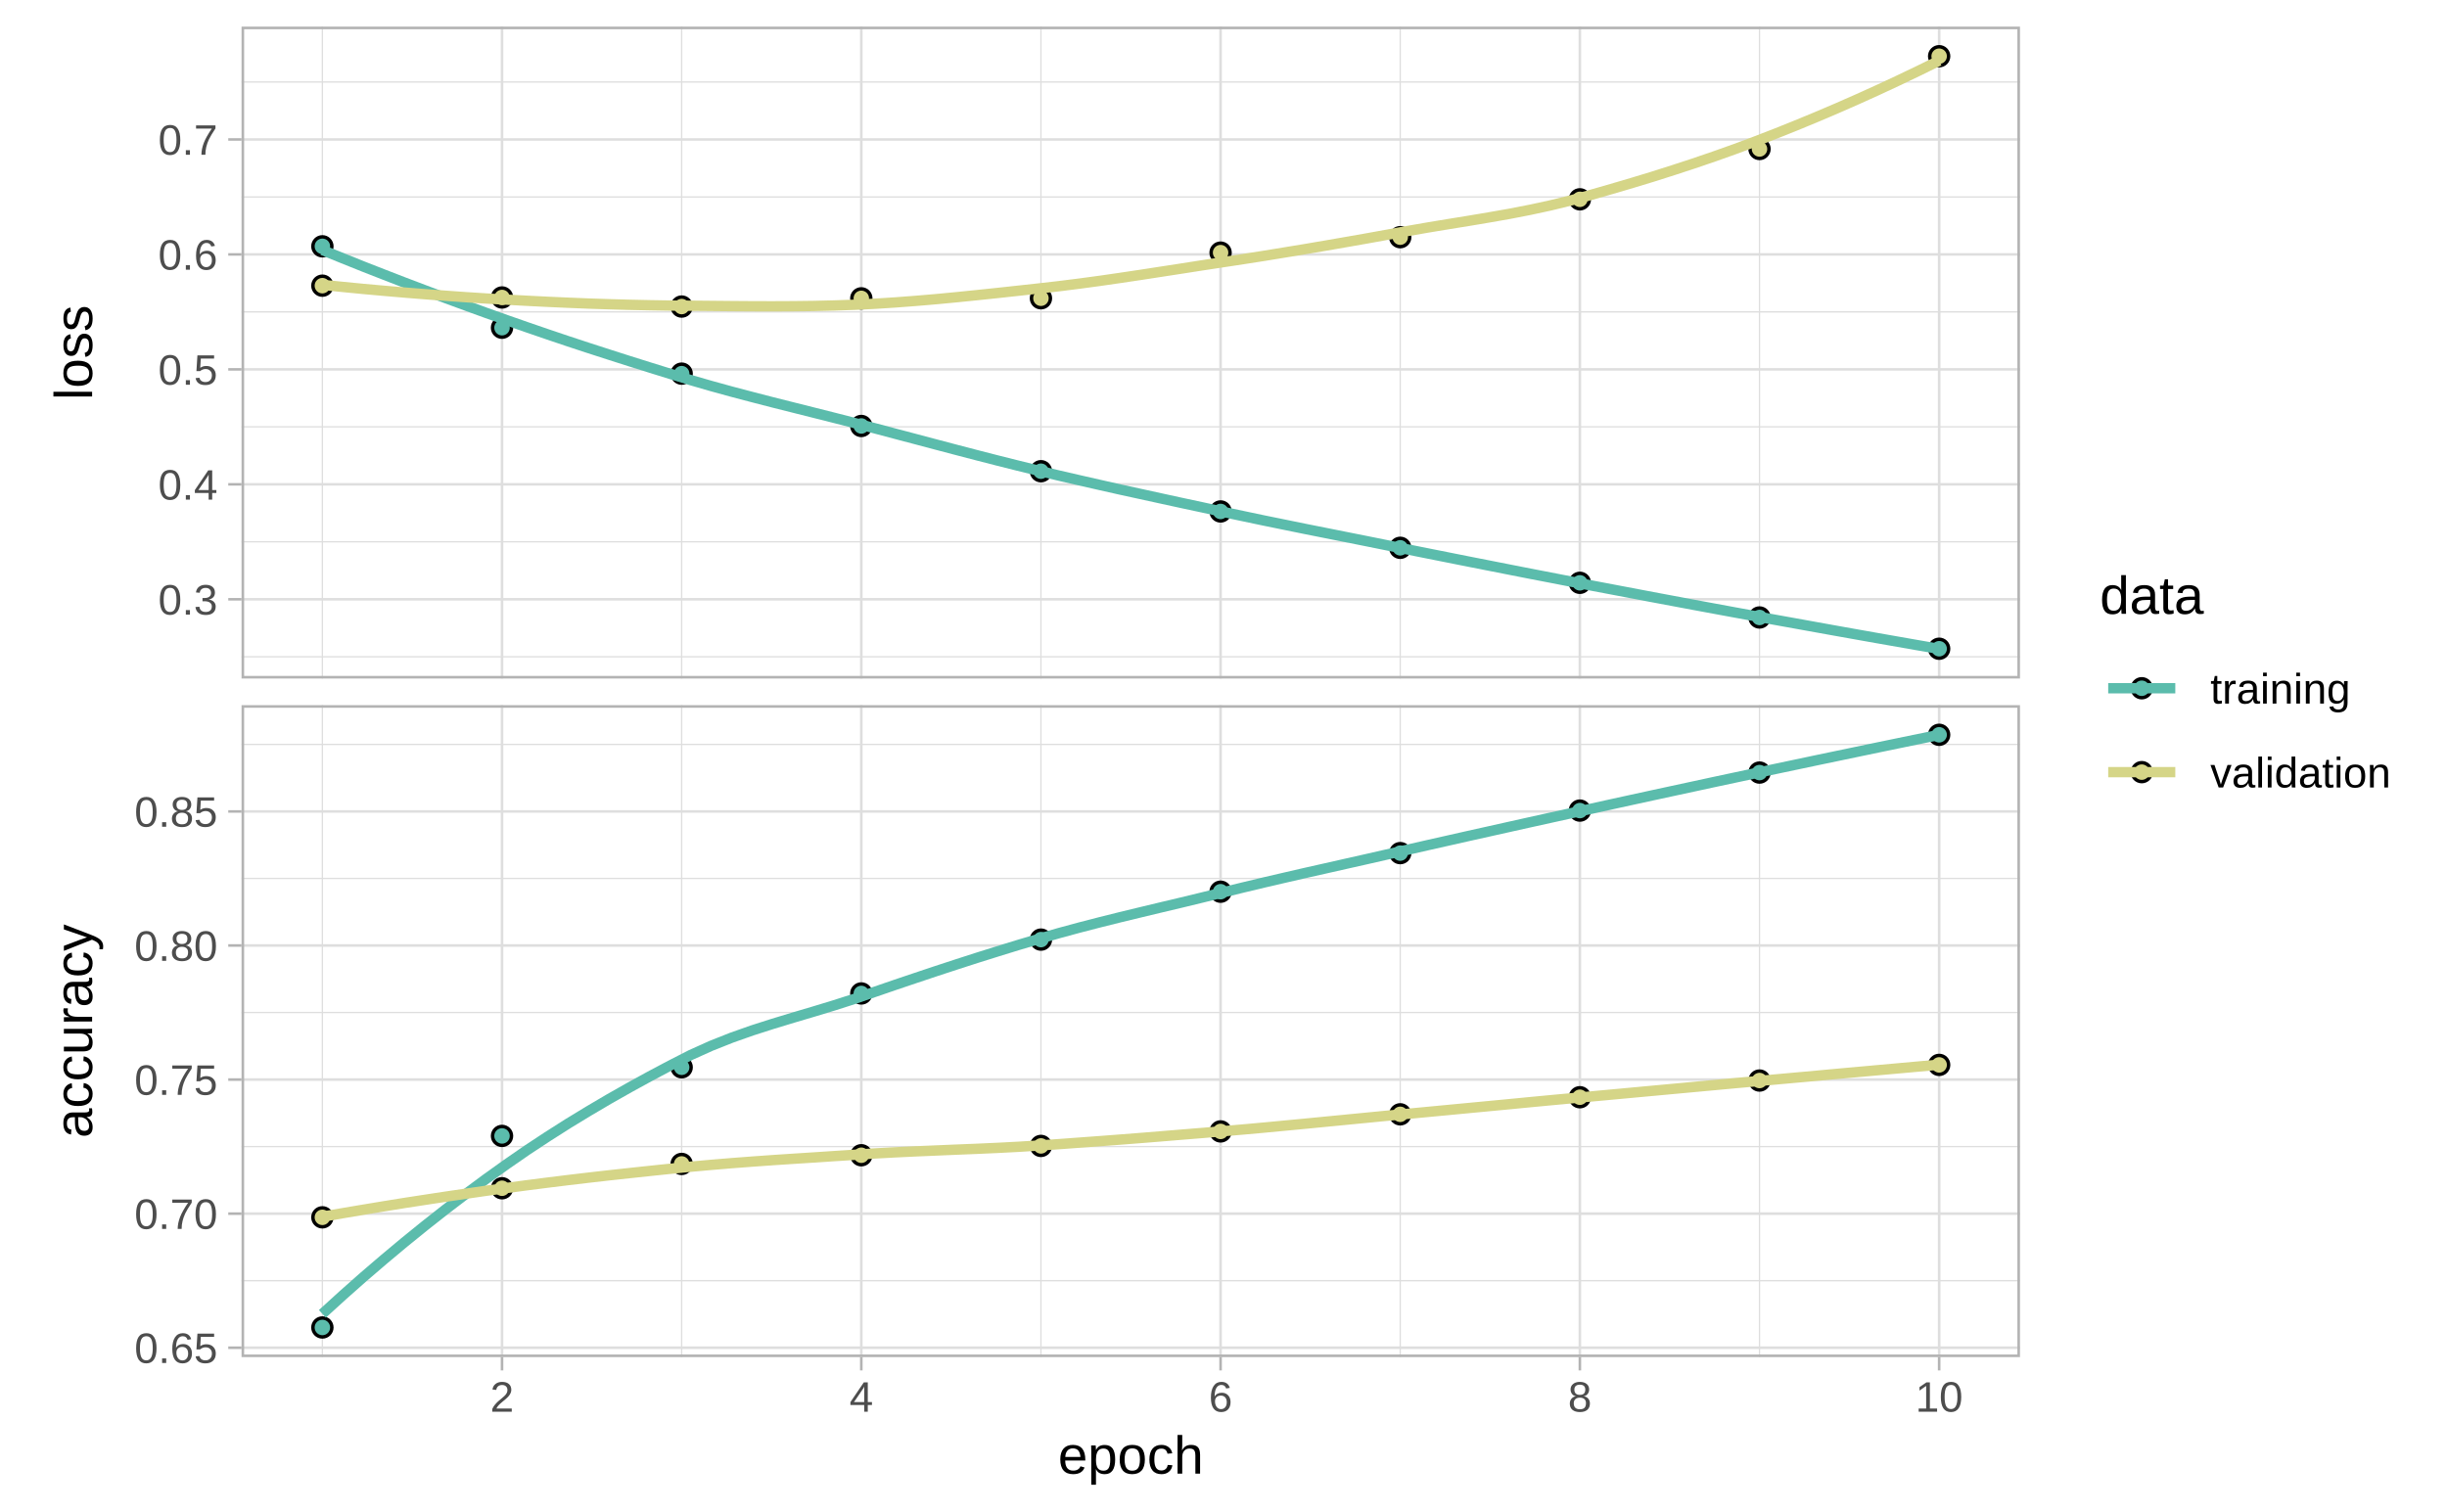
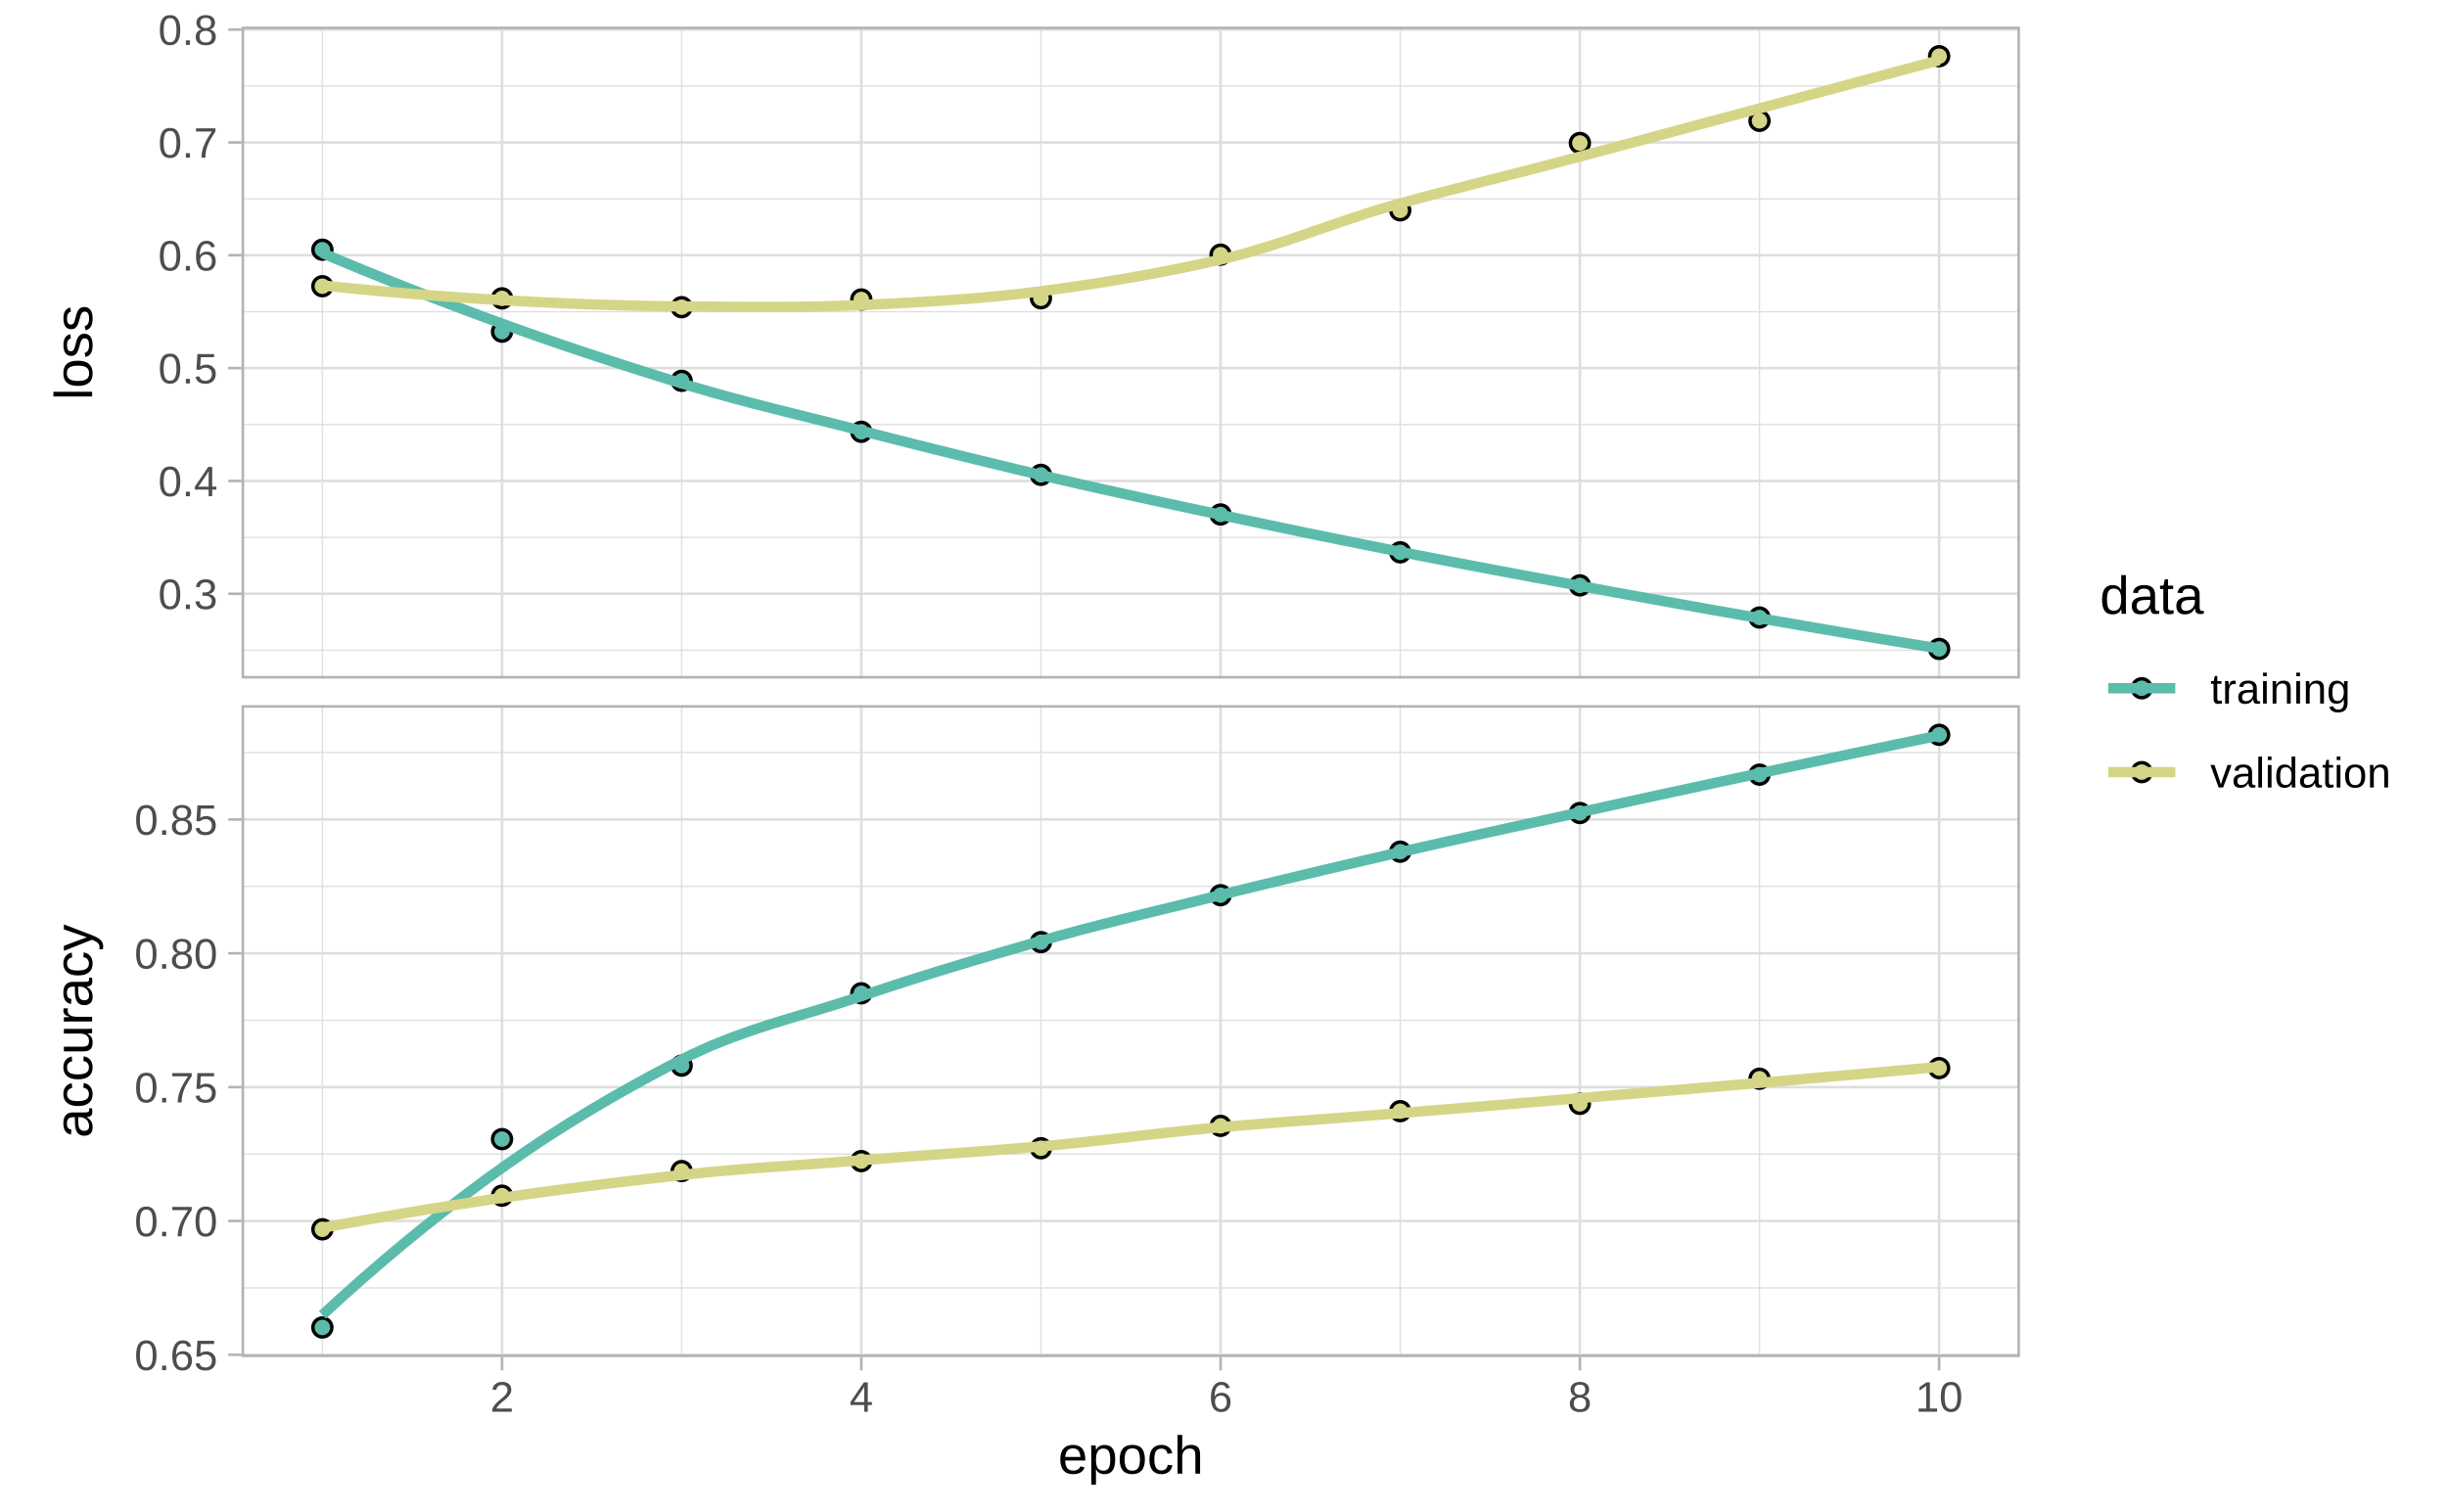
<svg xmlns="http://www.w3.org/2000/svg" class="svglite" width="504.00pt" height="311.47pt" viewBox="0 0 504.00 311.47">
  <defs>
    <style type="text/css">
    .svglite line, .svglite polyline, .svglite polygon, .svglite path, .svglite rect, .svglite circle {
      fill: none;
      stroke: #000000;
      stroke-linecap: round;
      stroke-linejoin: round;
      stroke-miterlimit: 10.00;
    }
  </style>
  </defs>
  <rect width="100%" height="100%" style="stroke: none; fill: #FFFFFF;" />
  <defs>
    <clipPath id="cpMC4wMHw1MDQuMDB8MC4wMHwzMTEuNDc=">
      <rect x="0.00" y="0.00" width="504.00" height="311.47" />
    </clipPath>
  </defs>
  <g clip-path="url(#cpMC4wMHw1MDQuMDB8MC4wMHwzMTEuNDc=)">
    <rect x="0.00" y="0" width="504.00" height="311.47" style="stroke-width: 1.07; stroke: #FFFFFF; fill: #FFFFFF;" />
  </g>
  <defs>
    <clipPath id="cpNDkuNzV8NDE2LjA1fDUuNDh8MTM5Ljc4">
      <rect x="49.75" y="5.48" width="366.30" height="134.30" />
    </clipPath>
  </defs>
  <g clip-path="url(#cpNDkuNzV8NDE2LjA1fDUuNDh8MTM5Ljc4)">
    <rect x="49.75" y="5.48" width="366.30" height="134.30" style="stroke-width: 1.07; stroke: none; fill: #FFFFFF;" />
-     <polyline points="49.75,135.30 416.05,135.30 " style="stroke-width: 0.27; stroke: #DEDEDE; stroke-linecap: butt;" />
-     <polyline points="49.75,111.61 416.05,111.61 " style="stroke-width: 0.27; stroke: #DEDEDE; stroke-linecap: butt;" />
-     <polyline points="49.75,87.93 416.05,87.93 " style="stroke-width: 0.27; stroke: #DEDEDE; stroke-linecap: butt;" />
-     <polyline points="49.75,64.25 416.05,64.25 " style="stroke-width: 0.27; stroke: #DEDEDE; stroke-linecap: butt;" />
-     <polyline points="49.75,40.57 416.05,40.57 " style="stroke-width: 0.27; stroke: #DEDEDE; stroke-linecap: butt;" />
-     <polyline points="49.75,16.89 416.05,16.89 " style="stroke-width: 0.27; stroke: #DEDEDE; stroke-linecap: butt;" />
+     <polyline points="49.75,133.94 416.05,133.94 " style="stroke-width: 0.27; stroke: #DEDEDE; stroke-linecap: butt;" />
+     <polyline points="49.75,110.70 416.05,110.70 " style="stroke-width: 0.27; stroke: #DEDEDE; stroke-linecap: butt;" />
+     <polyline points="49.75,87.45 416.05,87.45 " style="stroke-width: 0.27; stroke: #DEDEDE; stroke-linecap: butt;" />
+     <polyline points="49.75,64.21 416.05,64.21 " style="stroke-width: 0.27; stroke: #DEDEDE; stroke-linecap: butt;" />
+     <polyline points="49.75,40.96 416.05,40.96 " style="stroke-width: 0.27; stroke: #DEDEDE; stroke-linecap: butt;" />
+     <polyline points="49.75,17.72 416.05,17.72 " style="stroke-width: 0.27; stroke: #DEDEDE; stroke-linecap: butt;" />
    <polyline points="66.40,139.78 66.40,5.48 " style="stroke-width: 0.27; stroke: #DEDEDE; stroke-linecap: butt;" />
    <polyline points="140.40,139.78 140.40,5.48 " style="stroke-width: 0.27; stroke: #DEDEDE; stroke-linecap: butt;" />
    <polyline points="214.40,139.78 214.40,5.48 " style="stroke-width: 0.27; stroke: #DEDEDE; stroke-linecap: butt;" />
    <polyline points="288.40,139.78 288.40,5.48 " style="stroke-width: 0.27; stroke: #DEDEDE; stroke-linecap: butt;" />
    <polyline points="362.40,139.78 362.40,5.48 " style="stroke-width: 0.27; stroke: #DEDEDE; stroke-linecap: butt;" />
-     <polyline points="49.75,123.45 416.05,123.45 " style="stroke-width: 0.53; stroke: #DEDEDE; stroke-linecap: butt;" />
-     <polyline points="49.75,99.77 416.05,99.77 " style="stroke-width: 0.53; stroke: #DEDEDE; stroke-linecap: butt;" />
-     <polyline points="49.75,76.09 416.05,76.09 " style="stroke-width: 0.53; stroke: #DEDEDE; stroke-linecap: butt;" />
-     <polyline points="49.75,52.41 416.05,52.41 " style="stroke-width: 0.53; stroke: #DEDEDE; stroke-linecap: butt;" />
-     <polyline points="49.75,28.73 416.05,28.73 " style="stroke-width: 0.53; stroke: #DEDEDE; stroke-linecap: butt;" />
+     <polyline points="49.75,122.32 416.05,122.32 " style="stroke-width: 0.53; stroke: #DEDEDE; stroke-linecap: butt;" />
+     <polyline points="49.75,99.08 416.05,99.08 " style="stroke-width: 0.53; stroke: #DEDEDE; stroke-linecap: butt;" />
+     <polyline points="49.75,75.83 416.05,75.83 " style="stroke-width: 0.53; stroke: #DEDEDE; stroke-linecap: butt;" />
+     <polyline points="49.75,52.58 416.05,52.58 " style="stroke-width: 0.53; stroke: #DEDEDE; stroke-linecap: butt;" />
+     <polyline points="49.75,29.34 416.05,29.34 " style="stroke-width: 0.53; stroke: #DEDEDE; stroke-linecap: butt;" />
+     <polyline points="49.75,6.09 416.05,6.09 " style="stroke-width: 0.53; stroke: #DEDEDE; stroke-linecap: butt;" />
    <polyline points="103.40,139.78 103.40,5.48 " style="stroke-width: 0.53; stroke: #DEDEDE; stroke-linecap: butt;" />
    <polyline points="177.40,139.78 177.40,5.48 " style="stroke-width: 0.53; stroke: #DEDEDE; stroke-linecap: butt;" />
    <polyline points="251.40,139.78 251.40,5.48 " style="stroke-width: 0.53; stroke: #DEDEDE; stroke-linecap: butt;" />
    <polyline points="325.40,139.78 325.40,5.48 " style="stroke-width: 0.53; stroke: #DEDEDE; stroke-linecap: butt;" />
    <polyline points="399.40,139.78 399.40,5.48 " style="stroke-width: 0.53; stroke: #DEDEDE; stroke-linecap: butt;" />
-     <circle cx="66.40" cy="50.74" r="1.95" style="stroke-width: 0.71; fill: #5BBCAC;" />
-     <circle cx="103.40" cy="67.51" r="1.95" style="stroke-width: 0.71; fill: #5BBCAC;" />
-     <circle cx="140.40" cy="76.97" r="1.95" style="stroke-width: 0.71; fill: #5BBCAC;" />
-     <circle cx="177.40" cy="87.75" r="1.95" style="stroke-width: 0.71; fill: #5BBCAC;" />
-     <circle cx="214.40" cy="97.07" r="1.95" style="stroke-width: 0.71; fill: #5BBCAC;" />
-     <circle cx="251.40" cy="105.36" r="1.95" style="stroke-width: 0.71; fill: #5BBCAC;" />
-     <circle cx="288.40" cy="112.85" r="1.95" style="stroke-width: 0.71; fill: #5BBCAC;" />
-     <circle cx="325.40" cy="120.06" r="1.95" style="stroke-width: 0.71; fill: #5BBCAC;" />
-     <circle cx="362.40" cy="127.20" r="1.95" style="stroke-width: 0.71; fill: #5BBCAC;" />
-     <circle cx="399.40" cy="133.64" r="1.95" style="stroke-width: 0.71; fill: #5BBCAC;" />
-     <circle cx="66.40" cy="58.85" r="1.95" style="stroke-width: 0.71; fill: #D5D587;" />
-     <circle cx="103.40" cy="61.28" r="1.95" style="stroke-width: 0.71; fill: #D5D587;" />
-     <circle cx="140.40" cy="63.15" r="1.95" style="stroke-width: 0.71; fill: #D5D587;" />
-     <circle cx="177.40" cy="61.46" r="1.95" style="stroke-width: 0.71; fill: #D5D587;" />
+     <circle cx="66.40" cy="51.44" r="1.95" style="stroke-width: 0.71; fill: #5BBCAC;" />
+     <circle cx="103.40" cy="68.32" r="1.95" style="stroke-width: 0.71; fill: #5BBCAC;" />
+     <circle cx="140.40" cy="78.45" r="1.95" style="stroke-width: 0.71; fill: #5BBCAC;" />
+     <circle cx="177.40" cy="88.95" r="1.95" style="stroke-width: 0.71; fill: #5BBCAC;" />
+     <circle cx="214.40" cy="97.82" r="1.95" style="stroke-width: 0.71; fill: #5BBCAC;" />
+     <circle cx="251.40" cy="105.98" r="1.95" style="stroke-width: 0.71; fill: #5BBCAC;" />
+     <circle cx="288.40" cy="113.78" r="1.95" style="stroke-width: 0.71; fill: #5BBCAC;" />
+     <circle cx="325.40" cy="120.59" r="1.95" style="stroke-width: 0.71; fill: #5BBCAC;" />
+     <circle cx="362.40" cy="127.21" r="1.95" style="stroke-width: 0.71; fill: #5BBCAC;" />
+     <circle cx="399.40" cy="133.68" r="1.95" style="stroke-width: 0.71; fill: #5BBCAC;" />
+     <circle cx="66.40" cy="58.96" r="1.95" style="stroke-width: 0.71; fill: #D5D587;" />
+     <circle cx="103.40" cy="61.46" r="1.95" style="stroke-width: 0.71; fill: #D5D587;" />
+     <circle cx="140.40" cy="63.28" r="1.95" style="stroke-width: 0.71; fill: #D5D587;" />
+     <circle cx="177.40" cy="61.69" r="1.95" style="stroke-width: 0.71; fill: #D5D587;" />
    <circle cx="214.40" cy="61.44" r="1.95" style="stroke-width: 0.71; fill: #D5D587;" />
-     <circle cx="251.40" cy="52.04" r="1.95" style="stroke-width: 0.71; fill: #D5D587;" />
-     <circle cx="288.40" cy="48.86" r="1.95" style="stroke-width: 0.71; fill: #D5D587;" />
-     <circle cx="325.40" cy="41.06" r="1.95" style="stroke-width: 0.71; fill: #D5D587;" />
-     <circle cx="362.40" cy="30.69" r="1.95" style="stroke-width: 0.71; fill: #D5D587;" />
+     <circle cx="251.40" cy="52.46" r="1.95" style="stroke-width: 0.71; fill: #D5D587;" />
+     <circle cx="288.40" cy="43.33" r="1.95" style="stroke-width: 0.71; fill: #D5D587;" />
+     <circle cx="325.40" cy="29.46" r="1.95" style="stroke-width: 0.71; fill: #D5D587;" />
+     <circle cx="362.40" cy="24.89" r="1.95" style="stroke-width: 0.71; fill: #D5D587;" />
    <circle cx="399.40" cy="11.58" r="1.95" style="stroke-width: 0.71; fill: #D5D587;" />
-     <polyline points="66.40,51.51 70.62,53.22 74.83,54.91 79.05,56.56 83.26,58.19 87.48,59.79 91.69,61.37 95.91,62.92 100.12,64.45 104.34,65.95 108.55,67.42 112.77,68.87 116.98,70.29 121.20,71.68 125.41,73.04 129.63,74.39 133.84,75.71 138.06,77.02 142.27,78.30 146.49,79.52 150.70,80.68 154.92,81.79 159.13,82.88 163.35,83.94 167.57,85.00 171.78,86.06 176.00,87.14 180.21,88.24 184.43,89.36 188.64,90.47 192.86,91.59 197.07,92.70 201.29,93.80 205.50,94.88 209.72,95.94 213.93,96.97 218.15,97.98 222.36,98.95 226.58,99.91 230.79,100.86 235.01,101.78 239.22,102.70 243.44,103.62 247.65,104.52 251.87,105.44 256.08,106.33 260.30,107.22 264.52,108.08 268.73,108.94 272.95,109.78 277.16,110.62 281.38,111.46 285.59,112.31 289.81,113.16 294.02,114.00 298.24,114.84 302.45,115.68 306.67,116.51 310.88,117.34 315.10,118.17 319.31,118.98 323.53,119.80 327.74,120.61 331.96,121.41 336.17,122.21 340.39,123.01 344.60,123.80 348.82,124.59 353.03,125.37 357.25,126.15 361.47,126.92 365.68,127.69 369.90,128.45 374.11,129.21 378.33,129.97 382.54,130.72 386.76,131.47 390.97,132.21 395.19,132.95 399.40,133.68 " style="stroke-width: 2.13; stroke: #5BBCAC; stroke-linecap: butt;" />
-     <polyline points="66.40,58.68 70.62,59.11 74.83,59.52 79.05,59.90 83.26,60.26 87.48,60.60 91.69,60.92 95.91,61.22 100.12,61.49 104.34,61.73 108.55,61.96 112.77,62.17 116.98,62.36 121.20,62.53 125.41,62.67 129.63,62.79 133.84,62.88 138.06,62.95 142.27,62.98 146.49,63.02 150.70,63.06 154.92,63.09 159.13,63.10 163.35,63.08 167.57,63.03 171.78,62.93 176.00,62.78 180.21,62.57 184.43,62.30 188.64,61.98 192.86,61.62 197.07,61.22 201.29,60.79 205.50,60.35 209.72,59.89 213.93,59.43 218.15,58.95 222.36,58.42 226.58,57.85 230.79,57.24 235.01,56.61 239.22,55.96 243.44,55.31 247.65,54.65 251.87,54.01 256.08,53.37 260.30,52.71 264.52,52.02 268.73,51.33 272.95,50.61 277.16,49.88 281.38,49.14 285.59,48.38 289.81,47.61 294.02,46.88 298.24,46.18 302.45,45.50 306.67,44.79 310.88,44.05 315.10,43.23 319.31,42.32 323.53,41.29 327.74,40.13 331.96,38.92 336.17,37.68 340.39,36.40 344.60,35.06 348.82,33.68 353.03,32.24 357.25,30.74 361.47,29.17 365.68,27.54 369.90,25.85 374.11,24.11 378.33,22.31 382.54,20.46 386.76,18.55 390.97,16.59 395.19,14.57 399.40,12.50 " style="stroke-width: 2.13; stroke: #D5D587; stroke-linecap: butt;" />
+     <polyline points="66.40,52.14 70.62,53.91 74.83,55.65 79.05,57.36 83.26,59.04 87.48,60.69 91.69,62.31 95.91,63.91 100.12,65.48 104.34,67.01 108.55,68.52 112.77,70.00 116.98,71.44 121.20,72.85 125.41,74.24 129.63,75.60 133.84,76.94 138.06,78.26 142.27,79.55 146.49,80.77 150.70,81.94 154.92,83.06 159.13,84.14 163.35,85.20 167.57,86.25 171.78,87.30 176.00,88.37 180.21,89.45 184.43,90.52 188.64,91.59 192.86,92.64 197.07,93.69 201.29,94.72 205.50,95.74 209.72,96.76 213.93,97.76 218.15,98.74 222.36,99.71 226.58,100.66 230.79,101.59 235.01,102.52 239.22,103.44 243.44,104.35 247.65,105.25 251.87,106.16 256.08,107.05 260.30,107.94 264.52,108.82 268.73,109.70 272.95,110.56 277.16,111.42 281.38,112.27 285.59,113.11 289.81,113.95 294.02,114.77 298.24,115.59 302.45,116.39 306.67,117.19 310.88,117.98 315.10,118.77 319.31,119.55 323.53,120.34 327.74,121.12 331.96,121.90 336.17,122.67 340.39,123.43 344.60,124.19 348.82,124.95 353.03,125.70 357.25,126.44 361.47,127.18 365.68,127.91 369.90,128.64 374.11,129.37 378.33,130.09 382.54,130.80 386.76,131.51 390.97,132.21 395.19,132.91 399.40,133.61 " style="stroke-width: 2.13; stroke: #5BBCAC; stroke-linecap: butt;" />
+     <polyline points="66.40,58.80 70.62,59.24 74.83,59.65 79.05,60.04 83.26,60.40 87.48,60.74 91.69,61.06 95.91,61.36 100.12,61.63 104.34,61.88 108.55,62.11 112.77,62.32 116.98,62.51 121.20,62.68 125.41,62.82 129.63,62.94 133.84,63.03 138.06,63.10 142.27,63.13 146.49,63.17 150.70,63.20 154.92,63.23 159.13,63.23 163.35,63.21 167.57,63.15 171.78,63.05 176.00,62.90 180.21,62.71 184.43,62.50 188.64,62.27 192.86,62.01 197.07,61.72 201.29,61.39 205.50,61.01 209.72,60.57 213.93,60.06 218.15,59.49 222.36,58.89 226.58,58.24 230.79,57.55 235.01,56.82 239.22,56.03 243.44,55.20 247.65,54.31 251.87,53.37 256.08,52.29 260.30,51.06 264.52,49.71 268.73,48.29 272.95,46.83 277.16,45.39 281.38,43.99 285.59,42.69 289.81,41.51 294.02,40.39 298.24,39.28 302.45,38.19 306.67,37.11 310.88,36.04 315.10,34.96 319.31,33.87 323.53,32.76 327.74,31.63 331.96,30.50 336.17,29.37 340.39,28.24 344.60,27.11 348.82,25.97 353.03,24.84 357.25,23.71 361.47,22.58 365.68,21.45 369.90,20.32 374.11,19.19 378.33,18.06 382.54,16.93 386.76,15.80 390.97,14.67 395.19,13.54 399.40,12.41 " style="stroke-width: 2.13; stroke: #D5D587; stroke-linecap: butt;" />
    <rect x="49.75" y="5.48" width="366.30" height="134.30" style="stroke-width: 1.07; stroke: #B3B3B3;" />
  </g>
  <g clip-path="url(#cpMC4wMHw1MDQuMDB8MC4wMHwzMTEuNDc=)">
</g>
  <defs>
    <clipPath id="cpNDkuNzV8NDE2LjA1fDE0NS4yNnwyNzkuNTc=">
      <rect x="49.75" y="145.26" width="366.30" height="134.30" />
    </clipPath>
  </defs>
  <g clip-path="url(#cpNDkuNzV8NDE2LjA1fDE0NS4yNnwyNzkuNTc=)">
    <rect x="49.75" y="145.26" width="366.30" height="134.30" style="stroke-width: 1.07; stroke: none; fill: #FFFFFF;" />
-     <polyline points="49.75,263.82 416.05,263.82 " style="stroke-width: 0.27; stroke: #DEDEDE; stroke-linecap: butt;" />
-     <polyline points="49.75,236.20 416.05,236.20 " style="stroke-width: 0.27; stroke: #DEDEDE; stroke-linecap: butt;" />
-     <polyline points="49.75,208.58 416.05,208.58 " style="stroke-width: 0.27; stroke: #DEDEDE; stroke-linecap: butt;" />
-     <polyline points="49.75,180.96 416.05,180.96 " style="stroke-width: 0.27; stroke: #DEDEDE; stroke-linecap: butt;" />
-     <polyline points="49.75,153.35 416.05,153.35 " style="stroke-width: 0.27; stroke: #DEDEDE; stroke-linecap: butt;" />
+     <polyline points="49.75,265.31 416.05,265.31 " style="stroke-width: 0.27; stroke: #DEDEDE; stroke-linecap: butt;" />
+     <polyline points="49.75,237.74 416.05,237.74 " style="stroke-width: 0.27; stroke: #DEDEDE; stroke-linecap: butt;" />
+     <polyline points="49.75,210.17 416.05,210.17 " style="stroke-width: 0.27; stroke: #DEDEDE; stroke-linecap: butt;" />
+     <polyline points="49.75,182.60 416.05,182.60 " style="stroke-width: 0.27; stroke: #DEDEDE; stroke-linecap: butt;" />
+     <polyline points="49.75,155.03 416.05,155.03 " style="stroke-width: 0.27; stroke: #DEDEDE; stroke-linecap: butt;" />
    <polyline points="66.40,279.57 66.40,145.26 " style="stroke-width: 0.27; stroke: #DEDEDE; stroke-linecap: butt;" />
    <polyline points="140.40,279.57 140.40,145.26 " style="stroke-width: 0.27; stroke: #DEDEDE; stroke-linecap: butt;" />
    <polyline points="214.40,279.57 214.40,145.26 " style="stroke-width: 0.27; stroke: #DEDEDE; stroke-linecap: butt;" />
    <polyline points="288.40,279.57 288.40,145.26 " style="stroke-width: 0.27; stroke: #DEDEDE; stroke-linecap: butt;" />
    <polyline points="362.40,279.57 362.40,145.26 " style="stroke-width: 0.27; stroke: #DEDEDE; stroke-linecap: butt;" />
-     <polyline points="49.75,277.63 416.05,277.63 " style="stroke-width: 0.53; stroke: #DEDEDE; stroke-linecap: butt;" />
-     <polyline points="49.75,250.01 416.05,250.01 " style="stroke-width: 0.53; stroke: #DEDEDE; stroke-linecap: butt;" />
-     <polyline points="49.75,222.39 416.05,222.39 " style="stroke-width: 0.53; stroke: #DEDEDE; stroke-linecap: butt;" />
-     <polyline points="49.75,194.77 416.05,194.77 " style="stroke-width: 0.53; stroke: #DEDEDE; stroke-linecap: butt;" />
-     <polyline points="49.75,167.16 416.05,167.16 " style="stroke-width: 0.53; stroke: #DEDEDE; stroke-linecap: butt;" />
+     <polyline points="49.75,279.09 416.05,279.09 " style="stroke-width: 0.53; stroke: #DEDEDE; stroke-linecap: butt;" />
+     <polyline points="49.75,251.52 416.05,251.52 " style="stroke-width: 0.53; stroke: #DEDEDE; stroke-linecap: butt;" />
+     <polyline points="49.75,223.95 416.05,223.95 " style="stroke-width: 0.53; stroke: #DEDEDE; stroke-linecap: butt;" />
+     <polyline points="49.75,196.38 416.05,196.38 " style="stroke-width: 0.53; stroke: #DEDEDE; stroke-linecap: butt;" />
+     <polyline points="49.75,168.81 416.05,168.81 " style="stroke-width: 0.53; stroke: #DEDEDE; stroke-linecap: butt;" />
    <polyline points="103.40,279.57 103.40,145.26 " style="stroke-width: 0.53; stroke: #DEDEDE; stroke-linecap: butt;" />
    <polyline points="177.40,279.57 177.40,145.26 " style="stroke-width: 0.53; stroke: #DEDEDE; stroke-linecap: butt;" />
    <polyline points="251.40,279.57 251.40,145.26 " style="stroke-width: 0.53; stroke: #DEDEDE; stroke-linecap: butt;" />
    <polyline points="325.40,279.57 325.40,145.26 " style="stroke-width: 0.53; stroke: #DEDEDE; stroke-linecap: butt;" />
    <polyline points="399.40,279.57 399.40,145.26 " style="stroke-width: 0.53; stroke: #DEDEDE; stroke-linecap: butt;" />
    <circle cx="66.40" cy="273.46" r="1.95" style="stroke-width: 0.71; fill: #5BBCAC;" />
-     <circle cx="103.40" cy="234.00" r="1.95" style="stroke-width: 0.71; fill: #5BBCAC;" />
-     <circle cx="140.40" cy="219.86" r="1.95" style="stroke-width: 0.71; fill: #5BBCAC;" />
-     <circle cx="177.40" cy="204.65" r="1.95" style="stroke-width: 0.71; fill: #5BBCAC;" />
-     <circle cx="214.40" cy="193.56" r="1.95" style="stroke-width: 0.71; fill: #5BBCAC;" />
-     <circle cx="251.40" cy="183.69" r="1.95" style="stroke-width: 0.71; fill: #5BBCAC;" />
-     <circle cx="288.40" cy="175.74" r="1.95" style="stroke-width: 0.71; fill: #5BBCAC;" />
-     <circle cx="325.40" cy="166.98" r="1.95" style="stroke-width: 0.71; fill: #5BBCAC;" />
-     <circle cx="362.40" cy="159.15" r="1.95" style="stroke-width: 0.71; fill: #5BBCAC;" />
+     <circle cx="103.40" cy="234.66" r="1.95" style="stroke-width: 0.71; fill: #5BBCAC;" />
+     <circle cx="140.40" cy="219.52" r="1.95" style="stroke-width: 0.71; fill: #5BBCAC;" />
+     <circle cx="177.40" cy="204.62" r="1.95" style="stroke-width: 0.71; fill: #5BBCAC;" />
+     <circle cx="214.40" cy="194.08" r="1.95" style="stroke-width: 0.71; fill: #5BBCAC;" />
+     <circle cx="251.40" cy="184.41" r="1.95" style="stroke-width: 0.71; fill: #5BBCAC;" />
+     <circle cx="288.40" cy="175.45" r="1.95" style="stroke-width: 0.71; fill: #5BBCAC;" />
+     <circle cx="325.40" cy="167.48" r="1.95" style="stroke-width: 0.71; fill: #5BBCAC;" />
+     <circle cx="362.40" cy="159.58" r="1.95" style="stroke-width: 0.71; fill: #5BBCAC;" />
    <circle cx="399.40" cy="151.37" r="1.95" style="stroke-width: 0.71; fill: #5BBCAC;" />
-     <circle cx="66.40" cy="250.77" r="1.95" style="stroke-width: 0.71; fill: #D5D587;" />
-     <circle cx="103.40" cy="244.78" r="1.95" style="stroke-width: 0.71; fill: #D5D587;" />
-     <circle cx="140.40" cy="239.77" r="1.95" style="stroke-width: 0.71; fill: #D5D587;" />
-     <circle cx="177.40" cy="237.98" r="1.95" style="stroke-width: 0.71; fill: #D5D587;" />
-     <circle cx="214.40" cy="236.06" r="1.95" style="stroke-width: 0.71; fill: #D5D587;" />
-     <circle cx="251.40" cy="233.07" r="1.95" style="stroke-width: 0.71; fill: #D5D587;" />
-     <circle cx="288.40" cy="229.55" r="1.95" style="stroke-width: 0.71; fill: #D5D587;" />
-     <circle cx="325.40" cy="226.03" r="1.95" style="stroke-width: 0.71; fill: #D5D587;" />
-     <circle cx="362.40" cy="222.59" r="1.95" style="stroke-width: 0.71; fill: #D5D587;" />
-     <circle cx="399.40" cy="219.37" r="1.95" style="stroke-width: 0.71; fill: #D5D587;" />
-     <polyline points="66.40,270.65 70.62,266.81 74.83,263.08 79.05,259.46 83.26,255.94 87.48,252.52 91.69,249.20 95.91,245.98 100.12,242.86 104.34,239.84 108.55,236.93 112.77,234.15 116.98,231.47 121.20,228.90 125.41,226.42 129.63,224.03 133.84,221.72 138.06,219.48 142.27,217.33 146.49,215.43 150.70,213.76 154.92,212.27 159.13,210.92 163.35,209.64 167.57,208.39 171.78,207.11 176.00,205.76 180.21,204.31 184.43,202.86 188.64,201.44 192.86,200.03 197.07,198.65 201.29,197.29 205.50,195.97 209.72,194.67 213.93,193.42 218.15,192.21 222.36,191.07 226.58,189.98 230.79,188.93 235.01,187.91 239.22,186.90 243.44,185.90 247.65,184.88 251.87,183.84 256.08,182.81 260.30,181.80 264.52,180.82 268.73,179.85 272.95,178.90 277.16,177.95 281.38,177.00 285.59,176.04 289.81,175.07 294.02,174.11 298.24,173.16 302.45,172.21 306.67,171.27 310.88,170.33 315.10,169.39 319.31,168.46 323.53,167.53 327.74,166.60 331.96,165.67 336.17,164.75 340.39,163.83 344.60,162.92 348.82,162.01 353.03,161.10 357.25,160.20 361.47,159.30 365.68,158.40 369.90,157.51 374.11,156.62 378.33,155.74 382.54,154.86 386.76,153.98 390.97,153.11 395.19,152.24 399.40,151.38 " style="stroke-width: 2.13; stroke: #5BBCAC; stroke-linecap: butt;" />
-     <polyline points="66.40,250.64 70.62,249.91 74.83,249.20 79.05,248.50 83.26,247.82 87.48,247.17 91.69,246.53 95.91,245.91 100.12,245.30 104.34,244.72 108.55,244.16 112.77,243.62 116.98,243.10 121.20,242.60 125.41,242.12 129.63,241.66 133.84,241.21 138.06,240.77 142.27,240.34 146.49,239.96 150.70,239.61 154.92,239.29 159.13,238.99 163.35,238.71 167.57,238.44 171.78,238.16 176.00,237.89 180.21,237.61 184.43,237.38 188.64,237.18 192.86,237.00 197.07,236.82 201.29,236.65 205.50,236.46 209.72,236.24 213.93,235.98 218.15,235.69 222.36,235.38 226.58,235.07 230.79,234.75 235.01,234.42 239.22,234.08 243.44,233.73 247.65,233.39 251.87,233.03 256.08,232.67 260.30,232.29 264.52,231.89 268.73,231.49 272.95,231.08 277.16,230.67 281.38,230.26 285.59,229.85 289.81,229.46 294.02,229.06 298.24,228.66 302.45,228.26 306.67,227.86 310.88,227.46 315.10,227.05 319.31,226.65 323.53,226.26 327.74,225.87 331.96,225.48 336.17,225.09 340.39,224.70 344.60,224.31 348.82,223.92 353.03,223.53 357.25,223.14 361.47,222.76 365.68,222.37 369.90,221.99 374.11,221.61 378.33,221.22 382.54,220.84 386.76,220.46 390.97,220.08 395.19,219.70 399.40,219.32 " style="stroke-width: 2.13; stroke: #D5D587; stroke-linecap: butt;" />
+     <circle cx="66.40" cy="253.24" r="1.95" style="stroke-width: 0.71; fill: #D5D587;" />
+     <circle cx="103.40" cy="246.31" r="1.95" style="stroke-width: 0.71; fill: #D5D587;" />
+     <circle cx="140.40" cy="241.24" r="1.95" style="stroke-width: 0.71; fill: #D5D587;" />
+     <circle cx="177.40" cy="239.19" r="1.95" style="stroke-width: 0.71; fill: #D5D587;" />
+     <circle cx="214.40" cy="236.54" r="1.95" style="stroke-width: 0.71; fill: #D5D587;" />
+     <circle cx="251.40" cy="231.93" r="1.95" style="stroke-width: 0.71; fill: #D5D587;" />
+     <circle cx="288.40" cy="228.90" r="1.95" style="stroke-width: 0.71; fill: #D5D587;" />
+     <circle cx="325.40" cy="227.39" r="1.95" style="stroke-width: 0.71; fill: #D5D587;" />
+     <circle cx="362.40" cy="222.22" r="1.95" style="stroke-width: 0.71; fill: #D5D587;" />
+     <circle cx="399.40" cy="220.03" r="1.95" style="stroke-width: 0.71; fill: #D5D587;" />
+     <polyline points="66.40,270.88 70.62,267.02 74.83,263.27 79.05,259.62 83.26,256.08 87.48,252.65 91.69,249.31 95.91,246.08 100.12,242.94 104.34,239.91 108.55,236.99 112.77,234.19 116.98,231.50 121.20,228.92 125.41,226.43 129.63,224.04 133.84,221.72 138.06,219.48 142.27,217.33 146.49,215.42 150.70,213.74 154.92,212.24 159.13,210.86 163.35,209.57 167.57,208.31 171.78,207.03 176.00,205.68 180.21,204.26 184.43,202.87 188.64,201.52 192.86,200.20 197.07,198.92 201.29,197.65 205.50,196.41 209.72,195.18 213.93,193.96 218.15,192.77 222.36,191.63 226.58,190.53 230.79,189.46 235.01,188.41 239.22,187.38 243.44,186.35 247.65,185.31 251.87,184.26 256.08,183.21 260.30,182.18 264.52,181.16 268.73,180.15 272.95,179.15 277.16,178.16 281.38,177.17 285.59,176.19 289.81,175.22 294.02,174.26 298.24,173.31 302.45,172.38 306.67,171.45 310.88,170.53 315.10,169.61 319.31,168.69 323.53,167.76 327.74,166.82 331.96,165.89 336.17,164.97 340.39,164.05 344.60,163.14 348.82,162.23 353.03,161.32 357.25,160.41 361.47,159.51 365.68,158.61 369.90,157.71 374.11,156.81 378.33,155.92 382.54,155.03 386.76,154.15 390.97,153.26 395.19,152.38 399.40,151.51 " style="stroke-width: 2.13; stroke: #5BBCAC; stroke-linecap: butt;" />
+     <polyline points="66.40,252.93 70.62,252.15 74.83,251.39 79.05,250.65 83.26,249.93 87.48,249.23 91.69,248.55 95.91,247.89 100.12,247.24 104.34,246.61 108.55,246.01 112.77,245.43 116.98,244.87 121.20,244.33 125.41,243.80 129.63,243.30 133.84,242.80 138.06,242.31 142.27,241.84 146.49,241.41 150.70,241.04 154.92,240.69 159.13,240.38 163.35,240.07 167.57,239.77 171.78,239.46 176.00,239.13 180.21,238.79 184.43,238.46 188.64,238.14 192.86,237.83 197.07,237.53 201.29,237.22 205.50,236.90 209.72,236.56 213.93,236.20 218.15,235.81 222.36,235.37 226.58,234.91 230.79,234.43 235.01,233.94 239.22,233.46 243.44,233.00 247.65,232.56 251.87,232.17 256.08,231.81 260.30,231.46 264.52,231.13 268.73,230.81 272.95,230.50 277.16,230.18 281.38,229.86 285.59,229.53 289.81,229.18 294.02,228.83 298.24,228.49 302.45,228.14 306.67,227.79 310.88,227.44 315.10,227.09 319.31,226.74 323.53,226.38 327.74,226.02 331.96,225.66 336.17,225.31 340.39,224.95 344.60,224.60 348.82,224.24 353.03,223.88 357.25,223.52 361.47,223.15 365.68,222.79 369.90,222.42 374.11,222.04 378.33,221.67 382.54,221.30 386.76,220.92 390.97,220.54 395.19,220.16 399.40,219.78 " style="stroke-width: 2.13; stroke: #D5D587; stroke-linecap: butt;" />
    <rect x="49.75" y="145.26" width="366.30" height="134.30" style="stroke-width: 1.07; stroke: #B3B3B3;" />
  </g>
  <g clip-path="url(#cpMC4wMHw1MDQuMDB8MC4wMHwzMTEuNDc=)">
</g>
  <defs>
    <clipPath id="cpNS40OHwyNC41Nnw1LjQ4fDEzOS43OA==">
      <rect x="5.48" y="5.48" width="19.09" height="134.30" />
    </clipPath>
  </defs>
  <g clip-path="url(#cpNS40OHwyNC41Nnw1LjQ4fDEzOS43OA==)">
    <rect x="5.48" y="5.48" width="19.09" height="134.30" style="stroke-width: 1.07; stroke: none;" />
    <text transform="translate(18.97,72.63) rotate(-90)" text-anchor="middle" style="font-size: 11.00px; font-family: Arial;" textLength="19.56px" lengthAdjust="spacingAndGlyphs">loss</text>
  </g>
  <g clip-path="url(#cpMC4wMHw1MDQuMDB8MC4wMHwzMTEuNDc=)">
</g>
  <defs>
    <clipPath id="cpNS40OHwyNC41NnwxNDUuMjZ8Mjc5LjU3">
      <rect x="5.48" y="145.26" width="19.09" height="134.30" />
    </clipPath>
  </defs>
  <g clip-path="url(#cpNS40OHwyNC41NnwxNDUuMjZ8Mjc5LjU3)">
    <rect x="5.48" y="145.26" width="19.09" height="134.30" style="stroke-width: 1.07; stroke: none;" />
    <text transform="translate(18.97,212.42) rotate(-90)" text-anchor="middle" style="font-size: 11.00px; font-family: Arial;" textLength="44.03px" lengthAdjust="spacingAndGlyphs">accuracy</text>
  </g>
  <g clip-path="url(#cpMC4wMHw1MDQuMDB8MC4wMHwzMTEuNDc=)">
    <polyline points="103.40,282.31 103.40,279.57 " style="stroke-width: 0.53; stroke: #B3B3B3; stroke-linecap: butt;" />
    <polyline points="177.40,282.31 177.40,279.57 " style="stroke-width: 0.53; stroke: #B3B3B3; stroke-linecap: butt;" />
    <polyline points="251.40,282.31 251.40,279.57 " style="stroke-width: 0.53; stroke: #B3B3B3; stroke-linecap: butt;" />
    <polyline points="325.40,282.31 325.40,279.57 " style="stroke-width: 0.53; stroke: #B3B3B3; stroke-linecap: butt;" />
    <polyline points="399.40,282.31 399.40,279.57 " style="stroke-width: 0.53; stroke: #B3B3B3; stroke-linecap: butt;" />
    <text x="103.40" y="290.81" text-anchor="middle" style="font-size: 8.80px; fill: #4D4D4D; font-family: Arial;" textLength="4.90px" lengthAdjust="spacingAndGlyphs">2</text>
    <text x="177.40" y="290.81" text-anchor="middle" style="font-size: 8.80px; fill: #4D4D4D; font-family: Arial;" textLength="4.90px" lengthAdjust="spacingAndGlyphs">4</text>
    <text x="251.40" y="290.81" text-anchor="middle" style="font-size: 8.80px; fill: #4D4D4D; font-family: Arial;" textLength="4.90px" lengthAdjust="spacingAndGlyphs">6</text>
    <text x="325.40" y="290.81" text-anchor="middle" style="font-size: 8.80px; fill: #4D4D4D; font-family: Arial;" textLength="4.90px" lengthAdjust="spacingAndGlyphs">8</text>
    <text x="399.40" y="290.81" text-anchor="middle" style="font-size: 8.80px; fill: #4D4D4D; font-family: Arial;" textLength="9.79px" lengthAdjust="spacingAndGlyphs">10</text>
-     <text x="44.82" y="126.61" text-anchor="end" style="font-size: 8.80px; fill: #4D4D4D; font-family: Arial;" textLength="12.23px" lengthAdjust="spacingAndGlyphs">0.3</text>
-     <text x="44.82" y="102.93" text-anchor="end" style="font-size: 8.80px; fill: #4D4D4D; font-family: Arial;" textLength="12.23px" lengthAdjust="spacingAndGlyphs">0.4</text>
-     <text x="44.82" y="79.25" text-anchor="end" style="font-size: 8.80px; fill: #4D4D4D; font-family: Arial;" textLength="12.23px" lengthAdjust="spacingAndGlyphs">0.5</text>
-     <text x="44.82" y="55.56" text-anchor="end" style="font-size: 8.80px; fill: #4D4D4D; font-family: Arial;" textLength="12.23px" lengthAdjust="spacingAndGlyphs">0.6</text>
-     <text x="44.82" y="31.88" text-anchor="end" style="font-size: 8.80px; fill: #4D4D4D; font-family: Arial;" textLength="12.23px" lengthAdjust="spacingAndGlyphs">0.7</text>
-     <polyline points="47.01,123.45 49.75,123.45 " style="stroke-width: 0.53; stroke: #B3B3B3; stroke-linecap: butt;" />
-     <polyline points="47.01,99.77 49.75,99.77 " style="stroke-width: 0.53; stroke: #B3B3B3; stroke-linecap: butt;" />
-     <polyline points="47.01,76.09 49.75,76.09 " style="stroke-width: 0.53; stroke: #B3B3B3; stroke-linecap: butt;" />
-     <polyline points="47.01,52.41 49.75,52.41 " style="stroke-width: 0.53; stroke: #B3B3B3; stroke-linecap: butt;" />
-     <polyline points="47.01,28.73 49.75,28.73 " style="stroke-width: 0.53; stroke: #B3B3B3; stroke-linecap: butt;" />
-     <text x="44.82" y="280.78" text-anchor="end" style="font-size: 8.80px; fill: #4D4D4D; font-family: Arial;" textLength="17.13px" lengthAdjust="spacingAndGlyphs">0.65</text>
-     <text x="44.82" y="253.16" text-anchor="end" style="font-size: 8.80px; fill: #4D4D4D; font-family: Arial;" textLength="17.13px" lengthAdjust="spacingAndGlyphs">0.70</text>
-     <text x="44.82" y="225.54" text-anchor="end" style="font-size: 8.80px; fill: #4D4D4D; font-family: Arial;" textLength="17.13px" lengthAdjust="spacingAndGlyphs">0.75</text>
-     <text x="44.82" y="197.93" text-anchor="end" style="font-size: 8.80px; fill: #4D4D4D; font-family: Arial;" textLength="17.13px" lengthAdjust="spacingAndGlyphs">0.80</text>
-     <text x="44.82" y="170.31" text-anchor="end" style="font-size: 8.80px; fill: #4D4D4D; font-family: Arial;" textLength="17.13px" lengthAdjust="spacingAndGlyphs">0.85</text>
-     <polyline points="47.01,277.63 49.75,277.63 " style="stroke-width: 0.53; stroke: #B3B3B3; stroke-linecap: butt;" />
-     <polyline points="47.01,250.01 49.75,250.01 " style="stroke-width: 0.53; stroke: #B3B3B3; stroke-linecap: butt;" />
-     <polyline points="47.01,222.39 49.75,222.39 " style="stroke-width: 0.53; stroke: #B3B3B3; stroke-linecap: butt;" />
-     <polyline points="47.01,194.77 49.75,194.77 " style="stroke-width: 0.53; stroke: #B3B3B3; stroke-linecap: butt;" />
-     <polyline points="47.01,167.16 49.75,167.16 " style="stroke-width: 0.53; stroke: #B3B3B3; stroke-linecap: butt;" />
+     <text x="44.82" y="125.47" text-anchor="end" style="font-size: 8.80px; fill: #4D4D4D; font-family: Arial;" textLength="12.23px" lengthAdjust="spacingAndGlyphs">0.3</text>
+     <text x="44.82" y="102.23" text-anchor="end" style="font-size: 8.80px; fill: #4D4D4D; font-family: Arial;" textLength="12.23px" lengthAdjust="spacingAndGlyphs">0.4</text>
+     <text x="44.82" y="78.98" text-anchor="end" style="font-size: 8.80px; fill: #4D4D4D; font-family: Arial;" textLength="12.23px" lengthAdjust="spacingAndGlyphs">0.5</text>
+     <text x="44.82" y="55.74" text-anchor="end" style="font-size: 8.80px; fill: #4D4D4D; font-family: Arial;" textLength="12.23px" lengthAdjust="spacingAndGlyphs">0.6</text>
+     <text x="44.82" y="32.49" text-anchor="end" style="font-size: 8.80px; fill: #4D4D4D; font-family: Arial;" textLength="12.23px" lengthAdjust="spacingAndGlyphs">0.7</text>
+     <text x="44.82" y="9.25" text-anchor="end" style="font-size: 8.80px; fill: #4D4D4D; font-family: Arial;" textLength="12.23px" lengthAdjust="spacingAndGlyphs">0.8</text>
+     <polyline points="47.01,122.32 49.75,122.32 " style="stroke-width: 0.53; stroke: #B3B3B3; stroke-linecap: butt;" />
+     <polyline points="47.01,99.08 49.75,99.08 " style="stroke-width: 0.53; stroke: #B3B3B3; stroke-linecap: butt;" />
+     <polyline points="47.01,75.83 49.75,75.83 " style="stroke-width: 0.53; stroke: #B3B3B3; stroke-linecap: butt;" />
+     <polyline points="47.01,52.58 49.75,52.58 " style="stroke-width: 0.53; stroke: #B3B3B3; stroke-linecap: butt;" />
+     <polyline points="47.01,29.34 49.75,29.34 " style="stroke-width: 0.53; stroke: #B3B3B3; stroke-linecap: butt;" />
+     <polyline points="47.01,6.09 49.75,6.09 " style="stroke-width: 0.53; stroke: #B3B3B3; stroke-linecap: butt;" />
+     <text x="44.82" y="282.25" text-anchor="end" style="font-size: 8.80px; fill: #4D4D4D; font-family: Arial;" textLength="17.13px" lengthAdjust="spacingAndGlyphs">0.65</text>
+     <text x="44.82" y="254.68" text-anchor="end" style="font-size: 8.80px; fill: #4D4D4D; font-family: Arial;" textLength="17.13px" lengthAdjust="spacingAndGlyphs">0.70</text>
+     <text x="44.82" y="227.11" text-anchor="end" style="font-size: 8.80px; fill: #4D4D4D; font-family: Arial;" textLength="17.13px" lengthAdjust="spacingAndGlyphs">0.75</text>
+     <text x="44.82" y="199.54" text-anchor="end" style="font-size: 8.80px; fill: #4D4D4D; font-family: Arial;" textLength="17.13px" lengthAdjust="spacingAndGlyphs">0.80</text>
+     <text x="44.82" y="171.97" text-anchor="end" style="font-size: 8.80px; fill: #4D4D4D; font-family: Arial;" textLength="17.13px" lengthAdjust="spacingAndGlyphs">0.85</text>
+     <polyline points="47.01,279.09 49.75,279.09 " style="stroke-width: 0.53; stroke: #B3B3B3; stroke-linecap: butt;" />
+     <polyline points="47.01,251.52 49.75,251.52 " style="stroke-width: 0.53; stroke: #B3B3B3; stroke-linecap: butt;" />
+     <polyline points="47.01,223.95 49.75,223.95 " style="stroke-width: 0.53; stroke: #B3B3B3; stroke-linecap: butt;" />
+     <polyline points="47.01,196.38 49.75,196.38 " style="stroke-width: 0.53; stroke: #B3B3B3; stroke-linecap: butt;" />
+     <polyline points="47.01,168.81 49.75,168.81 " style="stroke-width: 0.53; stroke: #B3B3B3; stroke-linecap: butt;" />
    <text x="232.90" y="303.57" text-anchor="middle" style="font-size: 11.00px; font-family: Arial;" textLength="29.98px" lengthAdjust="spacingAndGlyphs">epoch</text>
    <rect x="427.01" y="111.87" width="71.51" height="61.32" style="stroke-width: 1.07; stroke: none; fill: #FFFFFF;" />
    <text x="432.49" y="126.45" style="font-size: 11.00px; font-family: Arial;" textLength="21.41px" lengthAdjust="spacingAndGlyphs">data</text>
    <rect x="432.49" y="133.14" width="17.28" height="17.28" style="stroke-width: 1.07; stroke: none; fill: #FFFFFF;" />
    <circle cx="441.13" cy="141.78" r="1.95" style="stroke-width: 0.71; fill: #5BBCAC;" />
    <line x1="434.22" y1="141.78" x2="448.04" y2="141.78" style="stroke-width: 2.13; stroke: #5BBCAC; stroke-linecap: butt;" />
    <rect x="432.49" y="150.42" width="17.28" height="17.28" style="stroke-width: 1.07; stroke: none; fill: #FFFFFF;" />
    <circle cx="441.13" cy="159.06" r="1.95" style="stroke-width: 0.71; fill: #D5D587;" />
    <line x1="434.22" y1="159.06" x2="448.04" y2="159.06" style="stroke-width: 2.13; stroke: #D5D587; stroke-linecap: butt;" />
    <text x="455.25" y="144.94" style="font-size: 8.80px; font-family: Arial;" textLength="28.86px" lengthAdjust="spacingAndGlyphs">training</text>
    <text x="455.25" y="162.22" style="font-size: 8.80px; font-family: Arial;" textLength="37.17px" lengthAdjust="spacingAndGlyphs">validation</text>
  </g>
</svg>
